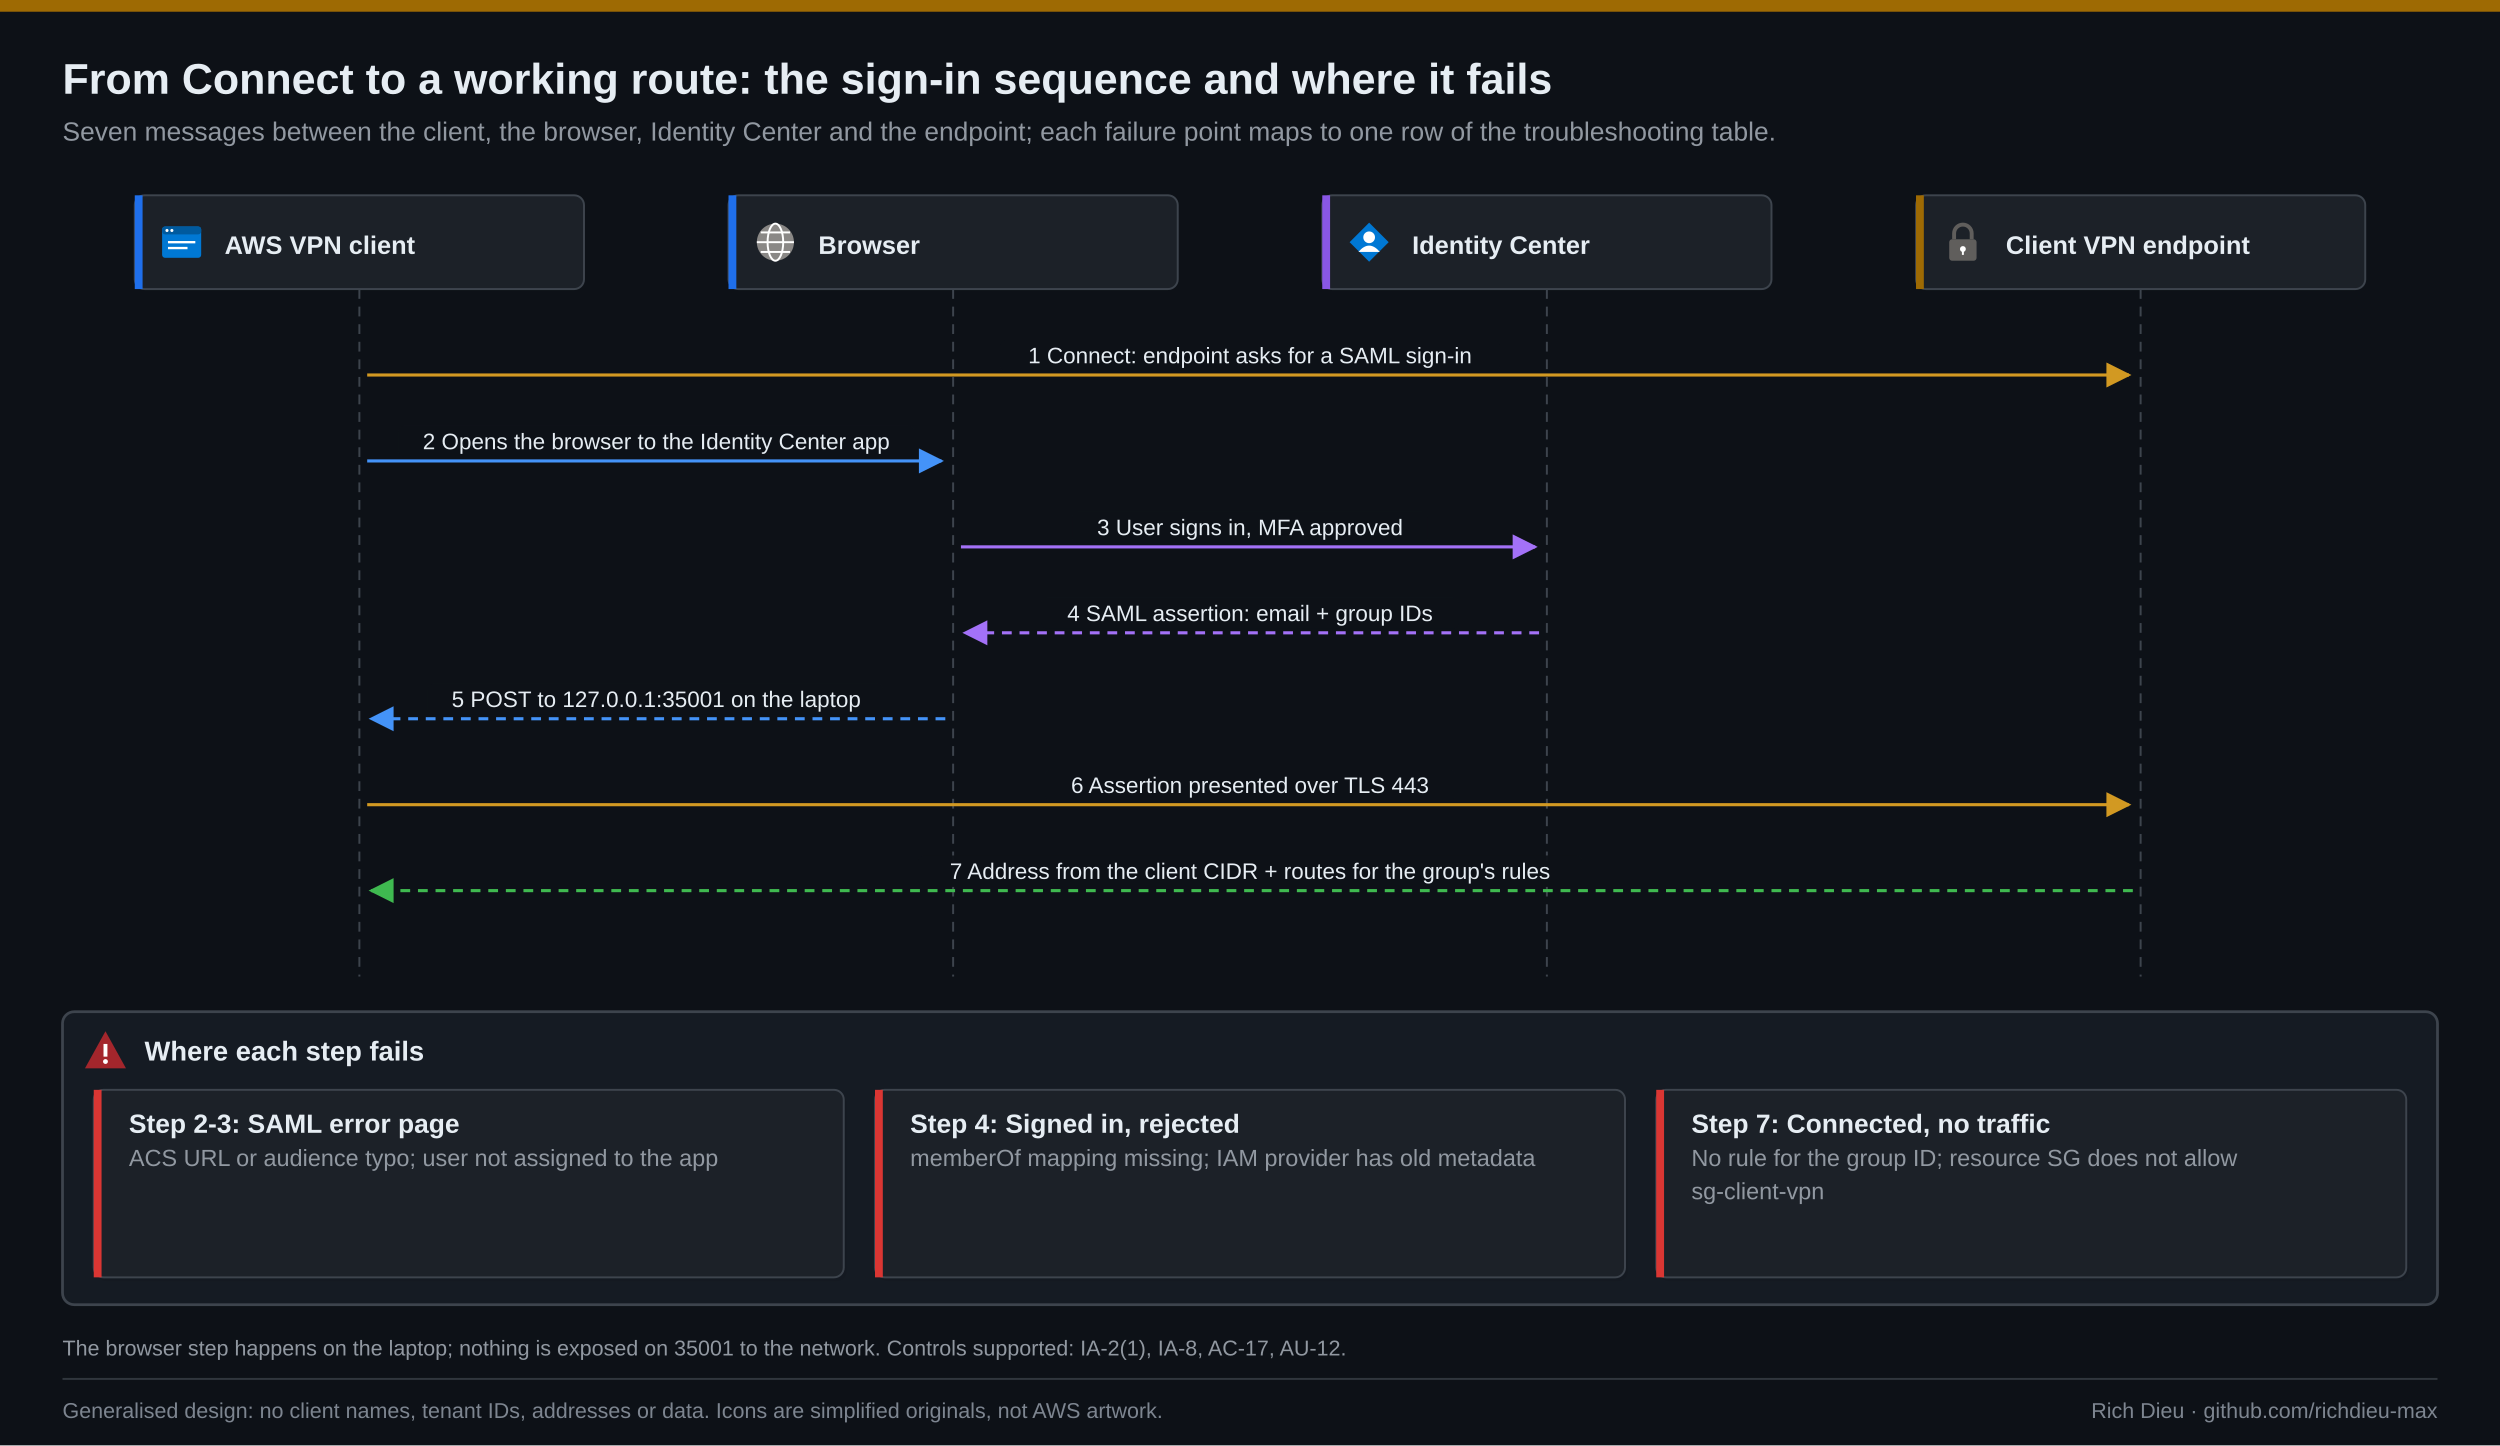
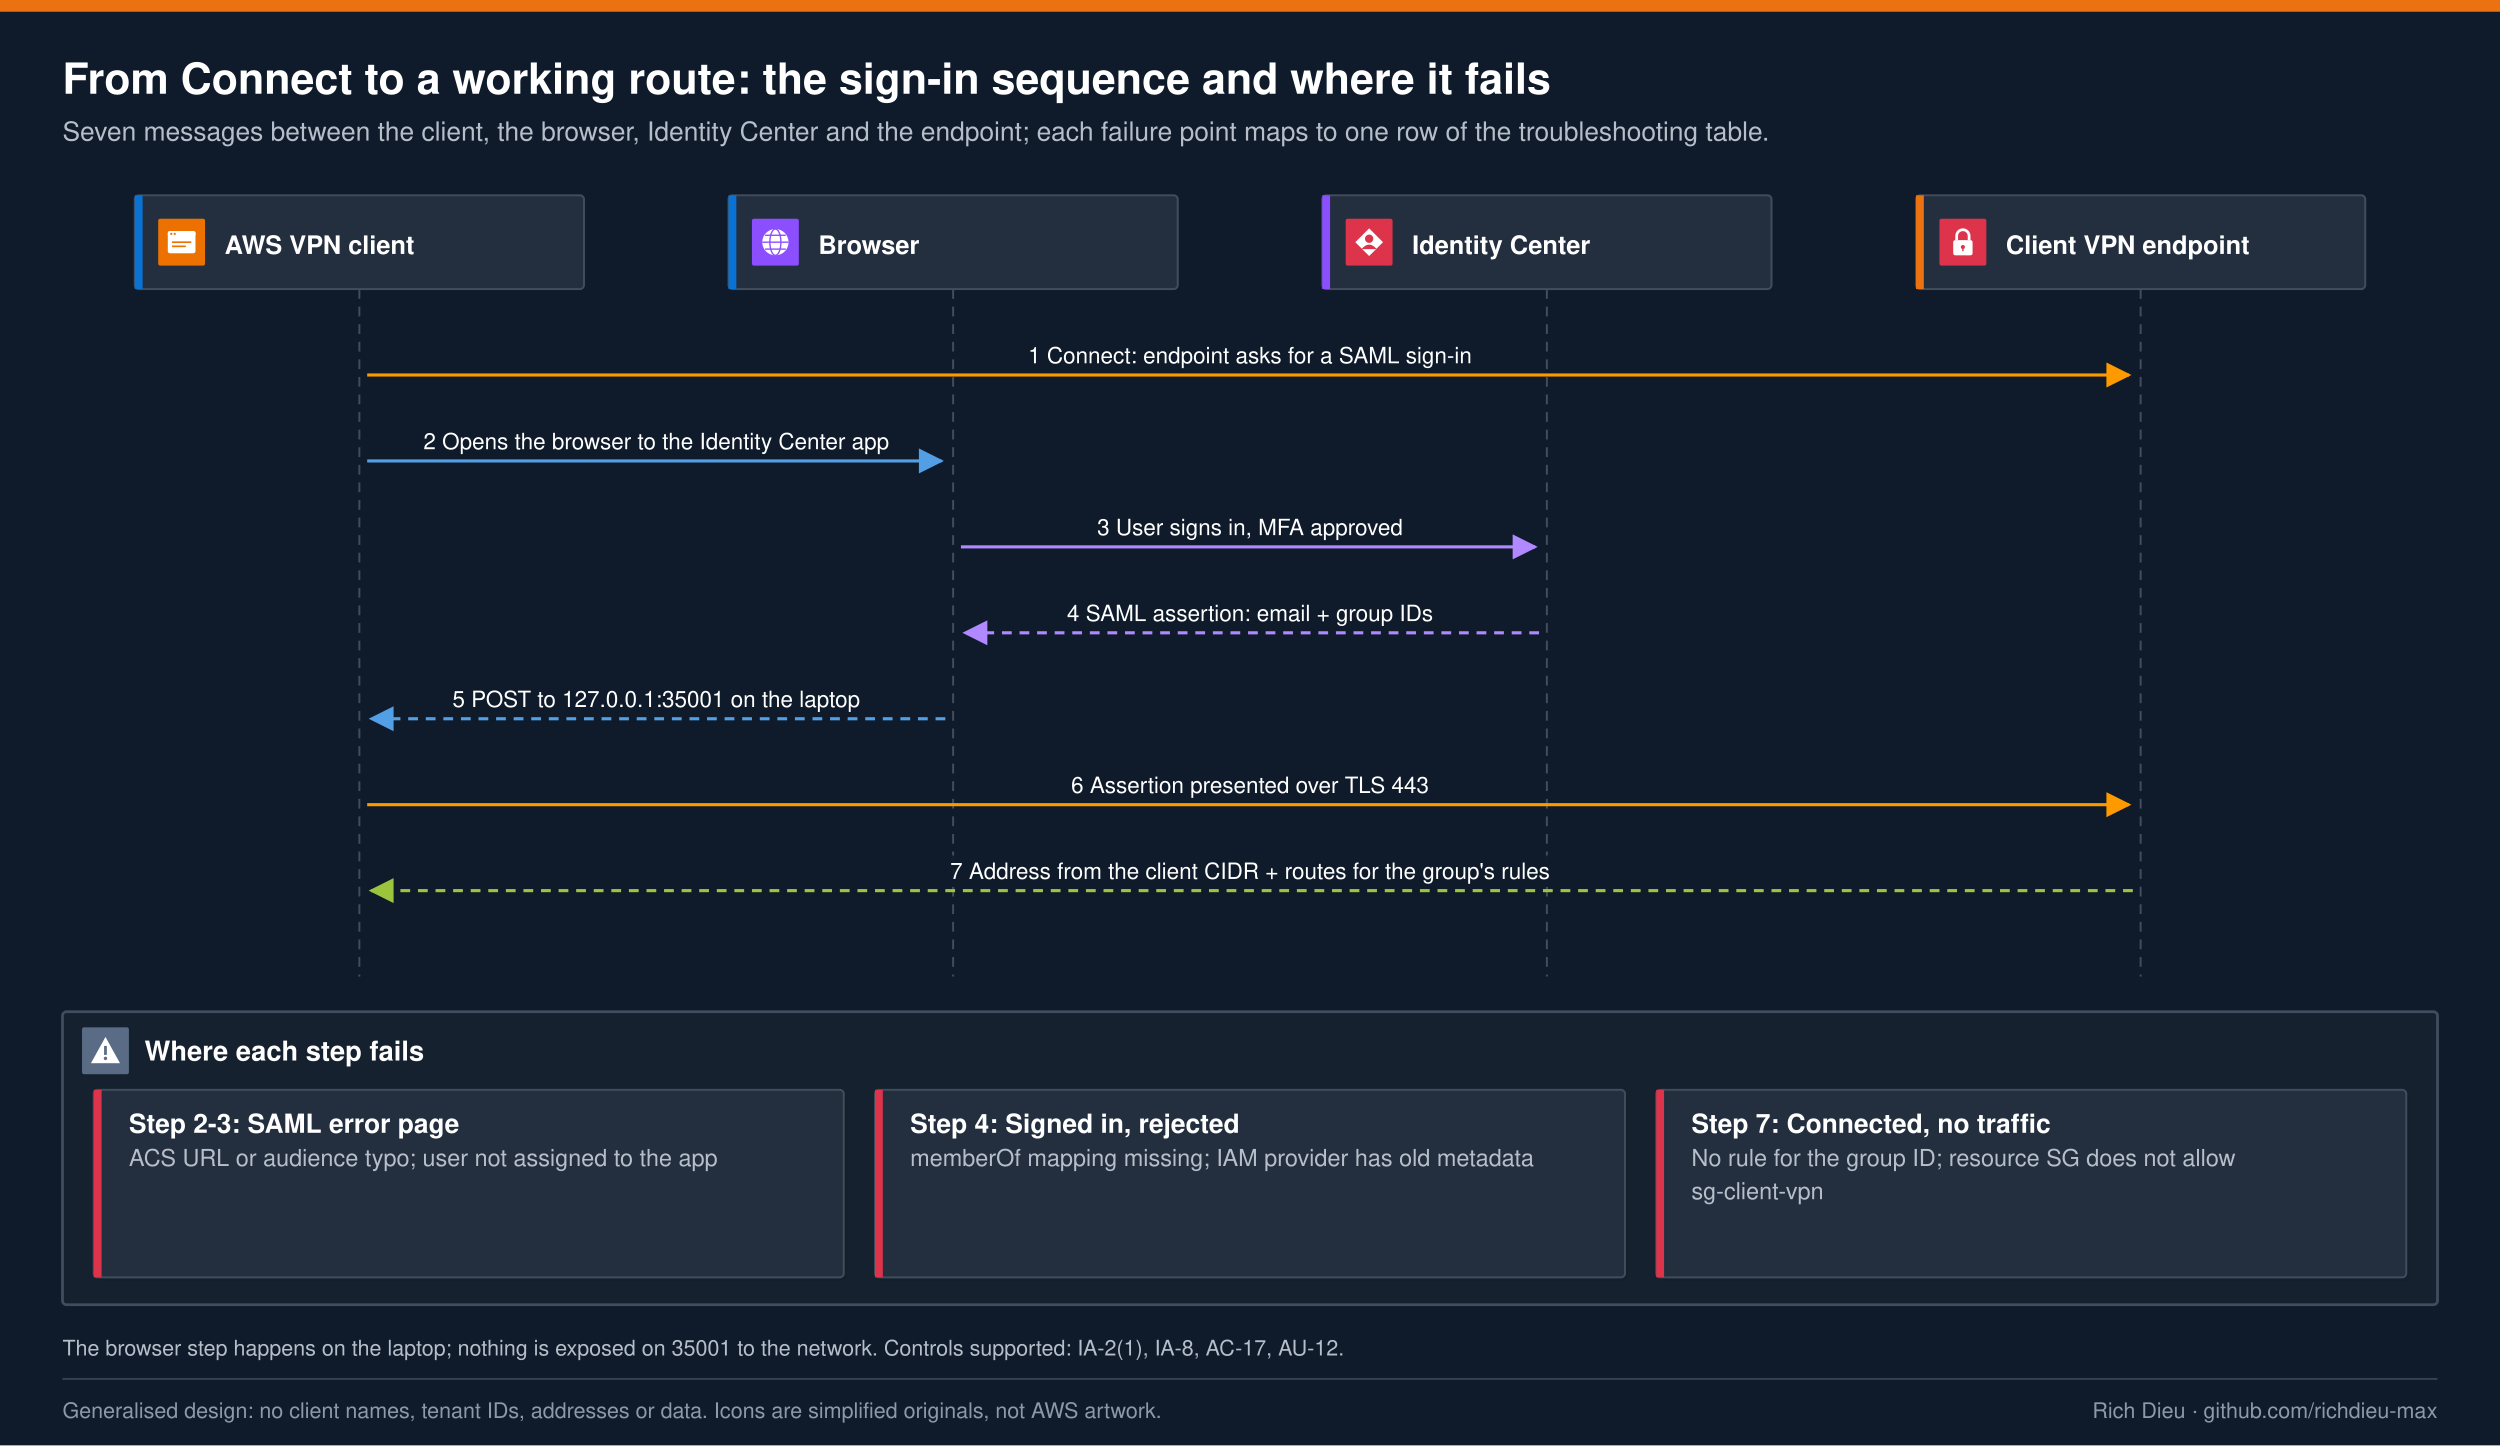
<svg xmlns="http://www.w3.org/2000/svg" viewBox="0 0 1280 740" width="1280" height="740" role="img" aria-label="From Connect to a working route: the sign-in sequence and where it fails">
  <defs>
    <marker id="mC19C00" viewBox="0 0 10 10" refX="9" refY="5" markerWidth="8" markerHeight="8" orient="auto">
-       <path d="M0,0 L10,5 L0,10 z" fill="#D29922" />
+       <path d="M0,0 L10,5 L0,10 z" fill="#FF9900" />
    </marker>
    <marker id="m0078D4" viewBox="0 0 10 10" refX="9" refY="5" markerWidth="8" markerHeight="8" orient="auto">
-       <path d="M0,0 L10,5 L0,10 z" fill="#4493F8" />
+       <path d="M0,0 L10,5 L0,10 z" fill="#539FE5" />
    </marker>
    <marker id="m5C2D91" viewBox="0 0 10 10" refX="9" refY="5" markerWidth="8" markerHeight="8" orient="auto">
-       <path d="M0,0 L10,5 L0,10 z" fill="#A371F7" />
+       <path d="M0,0 L10,5 L0,10 z" fill="#B088FF" />
    </marker>
    <marker id="m107C10" viewBox="0 0 10 10" refX="9" refY="5" markerWidth="8" markerHeight="8" orient="auto">
-       <path d="M0,0 L10,5 L0,10 z" fill="#3FB950" />
+       <path d="M0,0 L10,5 L0,10 z" fill="#9BC53D" />
    </marker>
  </defs>
-   <rect width="1280" height="740" fill="#0D1117" />
-   <rect x="0" y="0" width="1280" height="6" fill="#9E6A03" />
-   <text x="32" y="48" font-family="'Segoe UI', 'Segoe UI Web', -apple-system, BlinkMacSystemFont, 'Helvetica Neue', Arial, sans-serif" font-size="22" font-weight="600" fill="#E6EDF3">From Connect to a working route: the sign-in sequence and where it fails</text>
-   <text x="32" y="72" font-family="'Segoe UI', 'Segoe UI Web', -apple-system, BlinkMacSystemFont, 'Helvetica Neue', Arial, sans-serif" font-size="13.5" fill="#9198A1">Seven messages between the client, the browser, Identity Center and the endpoint; each failure point maps to one row of the troubleshooting table.</text>
-   <rect x="69" y="100" width="230" height="48" rx="5" fill="#1C2128" stroke="#3D444D" stroke-width="1" />
-   <rect x="69" y="100" width="4" height="48" fill="#1F6FEB" />
+   <rect width="1280" height="740" fill="#0F1B2A" />
+   <rect x="0" y="0" width="1280" height="6" fill="#EC7211" />
+   <text x="32" y="48" font-family="'Amazon Ember', 'Helvetica Neue', Helvetica, Arial, sans-serif" font-size="22" font-weight="600" fill="#FFFFFF">From Connect to a working route: the sign-in sequence and where it fails</text>
+   <text x="32" y="72" font-family="'Amazon Ember', 'Helvetica Neue', Helvetica, Arial, sans-serif" font-size="13.5" fill="#B6BEC9">Seven messages between the client, the browser, Identity Center and the endpoint; each failure point maps to one row of the troubleshooting table.</text>
+   <rect x="69" y="100" width="230" height="48" rx="2" fill="#232F3E" stroke="#414D5C" stroke-width="1" />
+   <rect x="69" y="100" width="4" height="48" fill="#0972D3" />
  <g transform="translate(81.0,112) scale(0.5)">
-     <rect x="4" y="8" width="40" height="32" rx="3" fill="#0078D4" />
-     <rect x="4" y="8" width="40" height="8" rx="3" fill="#005A9E" />
-     <circle cx="9" cy="12" r="1.6" fill="#fff" />
-     <circle cx="14" cy="12" r="1.6" fill="#fff" />
-     <path d="M10 24 h28 M10 30 h20" stroke="#fff" stroke-width="2.4" />
+     <rect x="0" y="0" width="48" height="48" rx="2" fill="#ED7100" />
+     <g transform="translate(7,7) scale(0.7083)">
+       <rect x="4" y="8" width="40" height="32" rx="3" fill="#FFFFFF" />
+       <rect x="4" y="8" width="40" height="8" rx="3" fill="#FFFFFF" />
+       <circle cx="9" cy="12" r="1.6" fill="#ED7100" />
+       <circle cx="14" cy="12" r="1.6" fill="#ED7100" />
+       <path d="M10 24 h28 M10 30 h20" stroke="#ED7100" stroke-width="2.4" />
+     </g>
  </g>
-   <text x="115.0" y="130" font-family="'Segoe UI', 'Segoe UI Web', -apple-system, BlinkMacSystemFont, 'Helvetica Neue', Arial, sans-serif" font-size="13" font-weight="600" fill="#E6EDF3" text-anchor="start">AWS VPN client</text>
-   <rect x="373" y="100" width="230" height="48" rx="5" fill="#1C2128" stroke="#3D444D" stroke-width="1" />
-   <rect x="373" y="100" width="4" height="48" fill="#1F6FEB" />
+   <text x="115.0" y="130" font-family="'Amazon Ember', 'Helvetica Neue', Helvetica, Arial, sans-serif" font-size="13" font-weight="600" fill="#FFFFFF" text-anchor="start">AWS VPN client</text>
+   <rect x="373" y="100" width="230" height="48" rx="2" fill="#232F3E" stroke="#414D5C" stroke-width="1" />
+   <rect x="373" y="100" width="4" height="48" fill="#0972D3" />
  <g transform="translate(385.0,112) scale(0.5)">
-     <circle cx="24" cy="24" r="19" fill="#8A8886" />
-     <ellipse cx="24" cy="24" rx="8" ry="19" fill="none" stroke="#fff" stroke-width="2" />
-     <path d="M5 24 h38 M9 14 h30 M9 34 h30" stroke="#fff" stroke-width="2" />
+     <rect x="0" y="0" width="48" height="48" rx="2" fill="#8C4FFF" />
+     <g transform="translate(7,7) scale(0.7083)">
+       <circle cx="24" cy="24" r="19" fill="#FFFFFF" />
+       <ellipse cx="24" cy="24" rx="8" ry="19" fill="none" stroke="#8C4FFF" stroke-width="2" />
+       <path d="M5 24 h38 M9 14 h30 M9 34 h30" stroke="#8C4FFF" stroke-width="2" />
+     </g>
  </g>
-   <text x="419.0" y="130" font-family="'Segoe UI', 'Segoe UI Web', -apple-system, BlinkMacSystemFont, 'Helvetica Neue', Arial, sans-serif" font-size="13" font-weight="600" fill="#E6EDF3" text-anchor="start">Browser</text>
-   <rect x="677" y="100" width="230" height="48" rx="5" fill="#1C2128" stroke="#3D444D" stroke-width="1" />
-   <rect x="677" y="100" width="4" height="48" fill="#8957E5" />
+   <text x="419.0" y="130" font-family="'Amazon Ember', 'Helvetica Neue', Helvetica, Arial, sans-serif" font-size="13" font-weight="600" fill="#FFFFFF" text-anchor="start">Browser</text>
+   <rect x="677" y="100" width="230" height="48" rx="2" fill="#232F3E" stroke="#414D5C" stroke-width="1" />
+   <rect x="677" y="100" width="4" height="48" fill="#8C4FFF" />
  <g transform="translate(689.0,112) scale(0.5)">
-     <path d="M24 4 L44 24 L24 44 L4 24 Z" fill="#0078D4" />
-     <circle cx="24" cy="19" r="6" fill="#fff" />
-     <path d="M13 34 q11-13 22 0" fill="#fff" />
+     <rect x="0" y="0" width="48" height="48" rx="2" fill="#DD344C" />
+     <g transform="translate(7,7) scale(0.7083)">
+       <path d="M24 4 L44 24 L24 44 L4 24 Z" fill="#FFFFFF" />
+       <circle cx="24" cy="19" r="6" fill="#DD344C" />
+       <path d="M13 34 q11-13 22 0" fill="#DD344C" />
+     </g>
  </g>
-   <text x="723.0" y="130" font-family="'Segoe UI', 'Segoe UI Web', -apple-system, BlinkMacSystemFont, 'Helvetica Neue', Arial, sans-serif" font-size="13" font-weight="600" fill="#E6EDF3" text-anchor="start">Identity Center</text>
-   <rect x="981" y="100" width="230" height="48" rx="5" fill="#1C2128" stroke="#3D444D" stroke-width="1" />
-   <rect x="981" y="100" width="4" height="48" fill="#9E6A03" />
+   <text x="723.0" y="130" font-family="'Amazon Ember', 'Helvetica Neue', Helvetica, Arial, sans-serif" font-size="13" font-weight="600" fill="#FFFFFF" text-anchor="start">Identity Center</text>
+   <rect x="981" y="100" width="230" height="48" rx="2" fill="#232F3E" stroke="#414D5C" stroke-width="1" />
+   <rect x="981" y="100" width="4" height="48" fill="#EC7211" />
  <g transform="translate(993.0,112) scale(0.5)">
-     <path d="M15 21 v-6 a9 9 0 0 1 18 0 v6" fill="none" stroke="#605E5C" stroke-width="4" />
-     <rect x="10" y="21" width="28" height="22" rx="3" fill="#605E5C" />
-     <circle cx="24" cy="31" r="3" fill="#fff" />
-     <rect x="23" y="31" width="2" height="6" fill="#fff" />
+     <rect x="0" y="0" width="48" height="48" rx="2" fill="#DD344C" />
+     <g transform="translate(7,7) scale(0.7083)">
+       <path d="M15 21 v-6 a9 9 0 0 1 18 0 v6" fill="none" stroke="#FFFFFF" stroke-width="4" />
+       <rect x="10" y="21" width="28" height="22" rx="3" fill="#FFFFFF" />
+       <circle cx="24" cy="31" r="3" fill="#DD344C" />
+       <rect x="23" y="31" width="2" height="6" fill="#DD344C" />
+     </g>
  </g>
-   <text x="1027.0" y="130" font-family="'Segoe UI', 'Segoe UI Web', -apple-system, BlinkMacSystemFont, 'Helvetica Neue', Arial, sans-serif" font-size="13" font-weight="600" fill="#E6EDF3" text-anchor="start">Client VPN endpoint</text>
-   <line x1="184.0" y1="148" x2="184.0" y2="500" stroke="#3D444D" stroke-width="1" stroke-dasharray="5 4" />
-   <line x1="488.0" y1="148" x2="488.0" y2="500" stroke="#3D444D" stroke-width="1" stroke-dasharray="5 4" />
-   <line x1="792.0" y1="148" x2="792.0" y2="500" stroke="#3D444D" stroke-width="1" stroke-dasharray="5 4" />
-   <line x1="1096.0" y1="148" x2="1096.0" y2="500" stroke="#3D444D" stroke-width="1" stroke-dasharray="5 4" />
-   <polyline points="188.0,192 1090.0,192" fill="none" stroke="#D29922" stroke-width="1.6" marker-end="url(#mC19C00)" />
-   <rect x="512" y="174" width="256" height="16" rx="3" fill="#0D1117" opacity="0.95" />
-   <text x="640.0" y="186" font-family="'Segoe UI', 'Segoe UI Web', -apple-system, BlinkMacSystemFont, 'Helvetica Neue', Arial, sans-serif" font-size="11.5" font-weight="400" fill="#E6EDF3" text-anchor="middle">1  Connect: endpoint asks for a SAML sign-in</text>
-   <polyline points="188.0,236 482.0,236" fill="none" stroke="#4493F8" stroke-width="1.6" marker-end="url(#m0078D4)" />
-   <rect x="204" y="218" width="264" height="16" rx="3" fill="#0D1117" opacity="0.95" />
-   <text x="336.0" y="230" font-family="'Segoe UI', 'Segoe UI Web', -apple-system, BlinkMacSystemFont, 'Helvetica Neue', Arial, sans-serif" font-size="11.5" font-weight="400" fill="#E6EDF3" text-anchor="middle">2  Opens the browser to the Identity Center app</text>
-   <polyline points="492.0,280 786.0,280" fill="none" stroke="#A371F7" stroke-width="1.6" marker-end="url(#m5C2D91)" />
-   <rect x="549" y="262" width="182" height="16" rx="3" fill="#0D1117" opacity="0.95" />
-   <text x="640.0" y="274" font-family="'Segoe UI', 'Segoe UI Web', -apple-system, BlinkMacSystemFont, 'Helvetica Neue', Arial, sans-serif" font-size="11.5" font-weight="400" fill="#E6EDF3" text-anchor="middle">3  User signs in, MFA approved</text>
-   <polyline points="788.0,324 494.0,324" fill="none" stroke="#A371F7" stroke-width="1.6" stroke-dasharray="5 4" marker-end="url(#m5C2D91)" />
-   <rect x="533" y="306" width="214" height="16" rx="3" fill="#0D1117" opacity="0.95" />
-   <text x="640.0" y="318" font-family="'Segoe UI', 'Segoe UI Web', -apple-system, BlinkMacSystemFont, 'Helvetica Neue', Arial, sans-serif" font-size="11.5" font-weight="400" fill="#E6EDF3" text-anchor="middle">4  SAML assertion: email + group IDs</text>
-   <polyline points="484.0,368 190.0,368" fill="none" stroke="#4493F8" stroke-width="1.6" stroke-dasharray="5 4" marker-end="url(#m0078D4)" />
-   <rect x="219" y="350" width="233" height="16" rx="3" fill="#0D1117" opacity="0.95" />
-   <text x="336.0" y="362" font-family="'Segoe UI', 'Segoe UI Web', -apple-system, BlinkMacSystemFont, 'Helvetica Neue', Arial, sans-serif" font-size="11.5" font-weight="400" fill="#E6EDF3" text-anchor="middle">5  POST to 127.0.0.1:35001 on the laptop</text>
-   <polyline points="188.0,412 1090.0,412" fill="none" stroke="#D29922" stroke-width="1.6" marker-end="url(#mC19C00)" />
-   <rect x="535" y="394" width="210" height="16" rx="3" fill="#0D1117" opacity="0.95" />
-   <text x="640.0" y="406" font-family="'Segoe UI', 'Segoe UI Web', -apple-system, BlinkMacSystemFont, 'Helvetica Neue', Arial, sans-serif" font-size="11.5" font-weight="400" fill="#E6EDF3" text-anchor="middle">6  Assertion presented over TLS 443</text>
-   <polyline points="1092.0,456 190.0,456" fill="none" stroke="#3FB950" stroke-width="1.6" stroke-dasharray="5 4" marker-end="url(#m107C10)" />
-   <rect x="470" y="438" width="340" height="16" rx="3" fill="#0D1117" opacity="0.95" />
-   <text x="640.0" y="450" font-family="'Segoe UI', 'Segoe UI Web', -apple-system, BlinkMacSystemFont, 'Helvetica Neue', Arial, sans-serif" font-size="11.5" font-weight="400" fill="#E6EDF3" text-anchor="middle">7  Address from the client CIDR + routes for the group's rules</text>
-   <rect x="32" y="518" width="1216" height="150" rx="6" fill="#151B23" stroke="#3D444D" stroke-width="1.4" />
+   <text x="1027.0" y="130" font-family="'Amazon Ember', 'Helvetica Neue', Helvetica, Arial, sans-serif" font-size="13" font-weight="600" fill="#FFFFFF" text-anchor="start">Client VPN endpoint</text>
+   <line x1="184.0" y1="148" x2="184.0" y2="500" stroke="#414D5C" stroke-width="1" stroke-dasharray="5 4" />
+   <line x1="488.0" y1="148" x2="488.0" y2="500" stroke="#414D5C" stroke-width="1" stroke-dasharray="5 4" />
+   <line x1="792.0" y1="148" x2="792.0" y2="500" stroke="#414D5C" stroke-width="1" stroke-dasharray="5 4" />
+   <line x1="1096.0" y1="148" x2="1096.0" y2="500" stroke="#414D5C" stroke-width="1" stroke-dasharray="5 4" />
+   <polyline points="188.0,192 1090.0,192" fill="none" stroke="#FF9900" stroke-width="1.6" marker-end="url(#mC19C00)" />
+   <rect x="512" y="174" width="256" height="16" rx="3" fill="#0F1B2A" opacity="0.95" />
+   <text x="640.0" y="186" font-family="'Amazon Ember', 'Helvetica Neue', Helvetica, Arial, sans-serif" font-size="11.5" font-weight="400" fill="#FFFFFF" text-anchor="middle">1  Connect: endpoint asks for a SAML sign-in</text>
+   <polyline points="188.0,236 482.0,236" fill="none" stroke="#539FE5" stroke-width="1.6" marker-end="url(#m0078D4)" />
+   <rect x="204" y="218" width="264" height="16" rx="3" fill="#0F1B2A" opacity="0.95" />
+   <text x="336.0" y="230" font-family="'Amazon Ember', 'Helvetica Neue', Helvetica, Arial, sans-serif" font-size="11.5" font-weight="400" fill="#FFFFFF" text-anchor="middle">2  Opens the browser to the Identity Center app</text>
+   <polyline points="492.0,280 786.0,280" fill="none" stroke="#B088FF" stroke-width="1.6" marker-end="url(#m5C2D91)" />
+   <rect x="549" y="262" width="182" height="16" rx="3" fill="#0F1B2A" opacity="0.95" />
+   <text x="640.0" y="274" font-family="'Amazon Ember', 'Helvetica Neue', Helvetica, Arial, sans-serif" font-size="11.5" font-weight="400" fill="#FFFFFF" text-anchor="middle">3  User signs in, MFA approved</text>
+   <polyline points="788.0,324 494.0,324" fill="none" stroke="#B088FF" stroke-width="1.6" stroke-dasharray="5 4" marker-end="url(#m5C2D91)" />
+   <rect x="533" y="306" width="214" height="16" rx="3" fill="#0F1B2A" opacity="0.95" />
+   <text x="640.0" y="318" font-family="'Amazon Ember', 'Helvetica Neue', Helvetica, Arial, sans-serif" font-size="11.5" font-weight="400" fill="#FFFFFF" text-anchor="middle">4  SAML assertion: email + group IDs</text>
+   <polyline points="484.0,368 190.0,368" fill="none" stroke="#539FE5" stroke-width="1.6" stroke-dasharray="5 4" marker-end="url(#m0078D4)" />
+   <rect x="219" y="350" width="233" height="16" rx="3" fill="#0F1B2A" opacity="0.95" />
+   <text x="336.0" y="362" font-family="'Amazon Ember', 'Helvetica Neue', Helvetica, Arial, sans-serif" font-size="11.5" font-weight="400" fill="#FFFFFF" text-anchor="middle">5  POST to 127.0.0.1:35001 on the laptop</text>
+   <polyline points="188.0,412 1090.0,412" fill="none" stroke="#FF9900" stroke-width="1.6" marker-end="url(#mC19C00)" />
+   <rect x="535" y="394" width="210" height="16" rx="3" fill="#0F1B2A" opacity="0.95" />
+   <text x="640.0" y="406" font-family="'Amazon Ember', 'Helvetica Neue', Helvetica, Arial, sans-serif" font-size="11.5" font-weight="400" fill="#FFFFFF" text-anchor="middle">6  Assertion presented over TLS 443</text>
+   <polyline points="1092.0,456 190.0,456" fill="none" stroke="#9BC53D" stroke-width="1.6" stroke-dasharray="5 4" marker-end="url(#m107C10)" />
+   <rect x="470" y="438" width="340" height="16" rx="3" fill="#0F1B2A" opacity="0.95" />
+   <text x="640.0" y="450" font-family="'Amazon Ember', 'Helvetica Neue', Helvetica, Arial, sans-serif" font-size="11.5" font-weight="400" fill="#FFFFFF" text-anchor="middle">7  Address from the client CIDR + routes for the group's rules</text>
+   <rect x="32" y="518" width="1216" height="150" rx="2" fill="#16212F" stroke="#414D5C" stroke-width="1.4" />
  <g transform="translate(42,526) scale(0.5)">
-     <path d="M24 4 L45 42 H3 Z" fill="#A4262C" />
-     <rect x="22" y="17" width="4" height="13" fill="#fff" />
-     <circle cx="24" cy="35" r="2.5" fill="#fff" />
+     <rect x="0" y="0" width="48" height="48" rx="2" fill="#5A6B86" />
+     <g transform="translate(7,7) scale(0.7083)">
+       <path d="M24 4 L45 42 H3 Z" fill="#FFFFFF" />
+       <rect x="22" y="17" width="4" height="13" fill="#5A6B86" />
+       <circle cx="24" cy="35" r="2.5" fill="#5A6B86" />
+     </g>
  </g>
-   <text x="74" y="543" font-family="'Segoe UI', 'Segoe UI Web', -apple-system, BlinkMacSystemFont, 'Helvetica Neue', Arial, sans-serif" font-size="14" font-weight="600" fill="#E6EDF3" text-anchor="start">Where each step fails</text>
-   <rect x="49.5" y="560" width="384" height="96" rx="5" fill="#000" opacity="0.06" />
-   <rect x="48" y="558" width="384" height="96" rx="5" fill="#1C2128" stroke="#3D444D" stroke-width="1" />
-   <rect x="48" y="558" width="4" height="96" rx="0" fill="#DA3633" />
-   <text x="66" y="580" font-family="'Segoe UI', 'Segoe UI Web', -apple-system, BlinkMacSystemFont, 'Helvetica Neue', Arial, sans-serif" font-size="13.5" font-weight="600" fill="#E6EDF3" text-anchor="start">Step 2-3: SAML error page</text>
-   <text x="66" y="597" font-family="'Segoe UI', 'Segoe UI Web', -apple-system, BlinkMacSystemFont, 'Helvetica Neue', Arial, sans-serif" font-size="12" font-weight="400" fill="#9198A1" text-anchor="start">ACS URL or audience typo; user not assigned to the app</text>
-   <rect x="449.5" y="560" width="384" height="96" rx="5" fill="#000" opacity="0.06" />
-   <rect x="448" y="558" width="384" height="96" rx="5" fill="#1C2128" stroke="#3D444D" stroke-width="1" />
-   <rect x="448" y="558" width="4" height="96" rx="0" fill="#DA3633" />
-   <text x="466" y="580" font-family="'Segoe UI', 'Segoe UI Web', -apple-system, BlinkMacSystemFont, 'Helvetica Neue', Arial, sans-serif" font-size="13.5" font-weight="600" fill="#E6EDF3" text-anchor="start">Step 4: Signed in, rejected</text>
-   <text x="466" y="597" font-family="'Segoe UI', 'Segoe UI Web', -apple-system, BlinkMacSystemFont, 'Helvetica Neue', Arial, sans-serif" font-size="12" font-weight="400" fill="#9198A1" text-anchor="start">memberOf mapping missing; IAM provider has old metadata</text>
-   <rect x="849.5" y="560" width="384" height="96" rx="5" fill="#000" opacity="0.06" />
-   <rect x="848" y="558" width="384" height="96" rx="5" fill="#1C2128" stroke="#3D444D" stroke-width="1" />
-   <rect x="848" y="558" width="4" height="96" rx="0" fill="#DA3633" />
-   <text x="866" y="580" font-family="'Segoe UI', 'Segoe UI Web', -apple-system, BlinkMacSystemFont, 'Helvetica Neue', Arial, sans-serif" font-size="13.5" font-weight="600" fill="#E6EDF3" text-anchor="start">Step 7: Connected, no traffic</text>
-   <text x="866" y="597" font-family="'Segoe UI', 'Segoe UI Web', -apple-system, BlinkMacSystemFont, 'Helvetica Neue', Arial, sans-serif" font-size="12" font-weight="400" fill="#9198A1" text-anchor="start">No rule for the group ID; resource SG does not allow</text>
-   <text x="866" y="614" font-family="'Segoe UI', 'Segoe UI Web', -apple-system, BlinkMacSystemFont, 'Helvetica Neue', Arial, sans-serif" font-size="12" font-weight="400" fill="#9198A1" text-anchor="start">sg-client-vpn</text>
-   <text x="32" y="694" font-family="'Segoe UI', 'Segoe UI Web', -apple-system, BlinkMacSystemFont, 'Helvetica Neue', Arial, sans-serif" font-size="11" font-weight="400" fill="#9198A1" text-anchor="start">The browser step happens on the laptop; nothing is exposed on 35001 to the network. Controls supported: IA-2(1), IA-8, AC-17, AU-12.</text>
-   <line x1="32" y1="706" x2="1248" y2="706" stroke="#30363D" />
-   <text x="32" y="726" font-family="'Segoe UI', 'Segoe UI Web', -apple-system, BlinkMacSystemFont, 'Helvetica Neue', Arial, sans-serif" font-size="11" fill="#7D8590">Generalised design: no client names, tenant IDs, addresses or data. Icons are simplified originals, not AWS artwork.</text>
-   <text x="1248" y="726" font-family="'Segoe UI', 'Segoe UI Web', -apple-system, BlinkMacSystemFont, 'Helvetica Neue', Arial, sans-serif" font-size="11" fill="#7D8590" text-anchor="end">Rich Dieu · github.com/richdieu-max</text>
+   <text x="74" y="543" font-family="'Amazon Ember', 'Helvetica Neue', Helvetica, Arial, sans-serif" font-size="14" font-weight="600" fill="#FFFFFF" text-anchor="start">Where each step fails</text>
+   <rect x="49.5" y="560" width="384" height="96" rx="2" fill="#000" opacity="0.06" />
+   <rect x="48" y="558" width="384" height="96" rx="2" fill="#232F3E" stroke="#414D5C" stroke-width="1" />
+   <rect x="48" y="558" width="4" height="96" rx="0" fill="#DD344C" />
+   <text x="66" y="580" font-family="'Amazon Ember', 'Helvetica Neue', Helvetica, Arial, sans-serif" font-size="13.5" font-weight="600" fill="#FFFFFF" text-anchor="start">Step 2-3: SAML error page</text>
+   <text x="66" y="597" font-family="'Amazon Ember', 'Helvetica Neue', Helvetica, Arial, sans-serif" font-size="12" font-weight="400" fill="#B6BEC9" text-anchor="start">ACS URL or audience typo; user not assigned to the app</text>
+   <rect x="449.5" y="560" width="384" height="96" rx="2" fill="#000" opacity="0.06" />
+   <rect x="448" y="558" width="384" height="96" rx="2" fill="#232F3E" stroke="#414D5C" stroke-width="1" />
+   <rect x="448" y="558" width="4" height="96" rx="0" fill="#DD344C" />
+   <text x="466" y="580" font-family="'Amazon Ember', 'Helvetica Neue', Helvetica, Arial, sans-serif" font-size="13.5" font-weight="600" fill="#FFFFFF" text-anchor="start">Step 4: Signed in, rejected</text>
+   <text x="466" y="597" font-family="'Amazon Ember', 'Helvetica Neue', Helvetica, Arial, sans-serif" font-size="12" font-weight="400" fill="#B6BEC9" text-anchor="start">memberOf mapping missing; IAM provider has old metadata</text>
+   <rect x="849.5" y="560" width="384" height="96" rx="2" fill="#000" opacity="0.06" />
+   <rect x="848" y="558" width="384" height="96" rx="2" fill="#232F3E" stroke="#414D5C" stroke-width="1" />
+   <rect x="848" y="558" width="4" height="96" rx="0" fill="#DD344C" />
+   <text x="866" y="580" font-family="'Amazon Ember', 'Helvetica Neue', Helvetica, Arial, sans-serif" font-size="13.5" font-weight="600" fill="#FFFFFF" text-anchor="start">Step 7: Connected, no traffic</text>
+   <text x="866" y="597" font-family="'Amazon Ember', 'Helvetica Neue', Helvetica, Arial, sans-serif" font-size="12" font-weight="400" fill="#B6BEC9" text-anchor="start">No rule for the group ID; resource SG does not allow</text>
+   <text x="866" y="614" font-family="'Amazon Ember', 'Helvetica Neue', Helvetica, Arial, sans-serif" font-size="12" font-weight="400" fill="#B6BEC9" text-anchor="start">sg-client-vpn</text>
+   <text x="32" y="694" font-family="'Amazon Ember', 'Helvetica Neue', Helvetica, Arial, sans-serif" font-size="11" font-weight="400" fill="#B6BEC9" text-anchor="start">The browser step happens on the laptop; nothing is exposed on 35001 to the network. Controls supported: IA-2(1), IA-8, AC-17, AU-12.</text>
+   <line x1="32" y1="706" x2="1248" y2="706" stroke="#354150" />
+   <text x="32" y="726" font-family="'Amazon Ember', 'Helvetica Neue', Helvetica, Arial, sans-serif" font-size="11" fill="#8D99A8">Generalised design: no client names, tenant IDs, addresses or data. Icons are simplified originals, not AWS artwork.</text>
+   <text x="1248" y="726" font-family="'Amazon Ember', 'Helvetica Neue', Helvetica, Arial, sans-serif" font-size="11" fill="#8D99A8" text-anchor="end">Rich Dieu · github.com/richdieu-max</text>
</svg>
